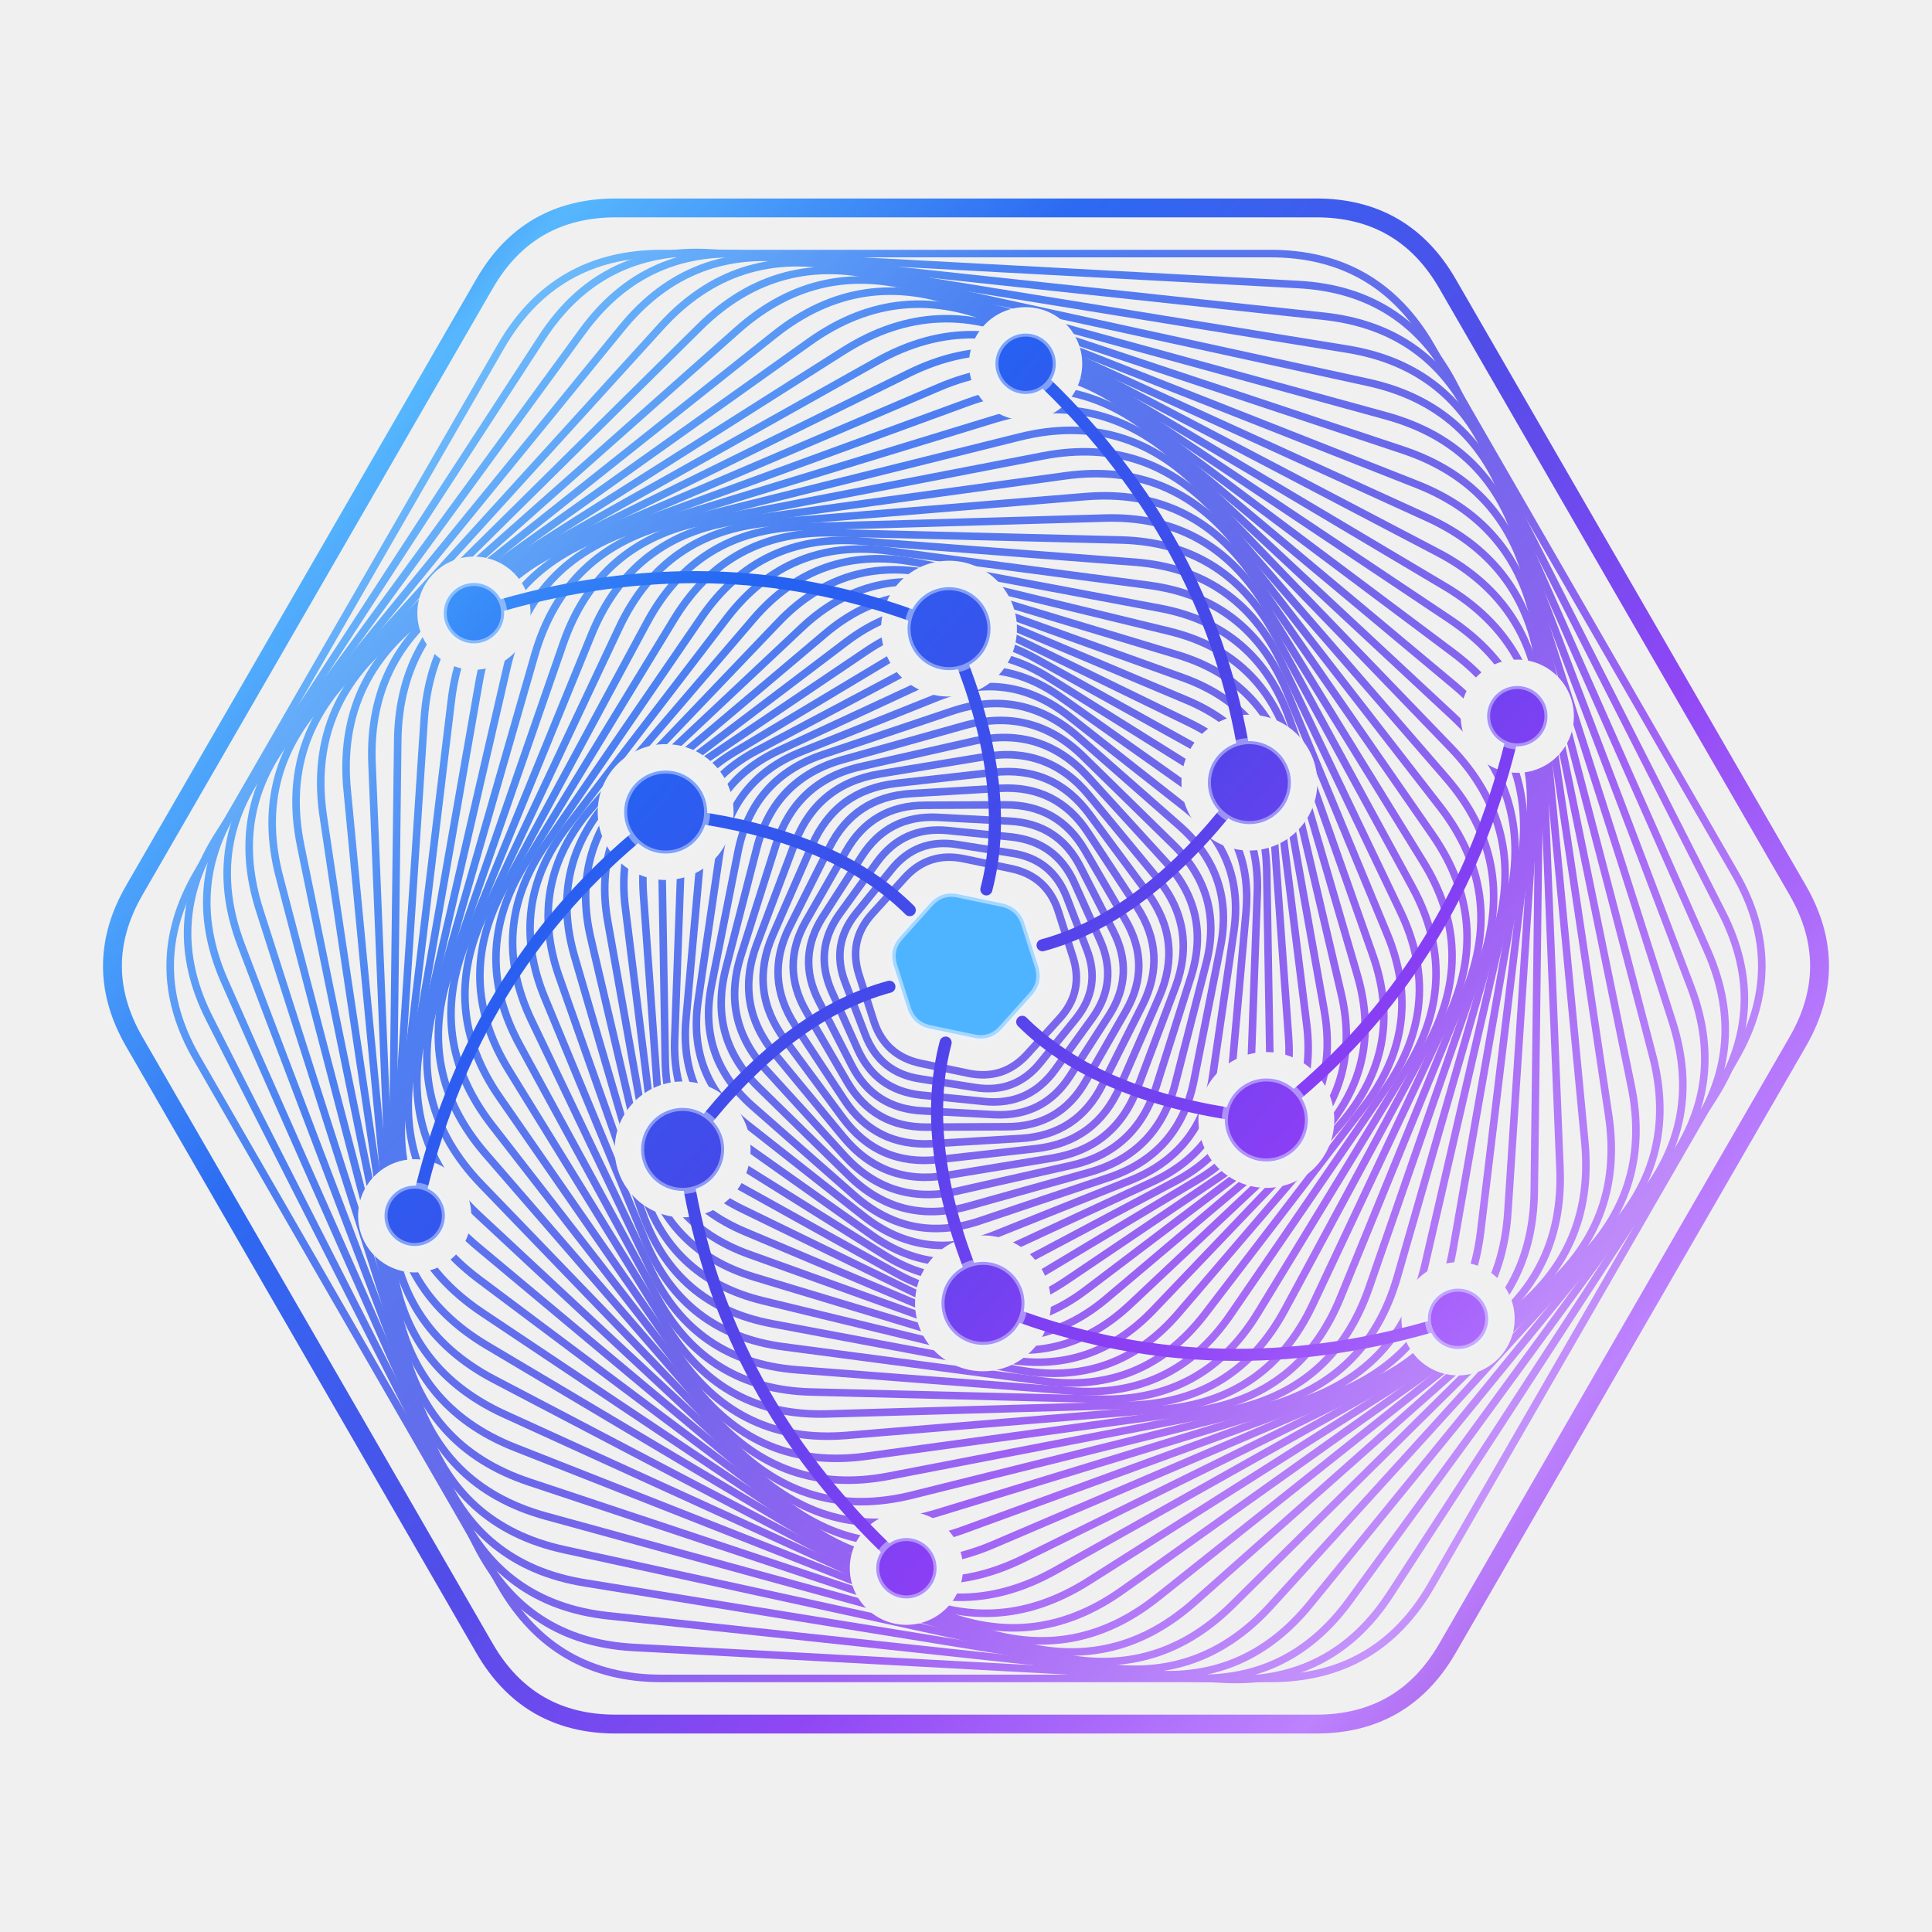
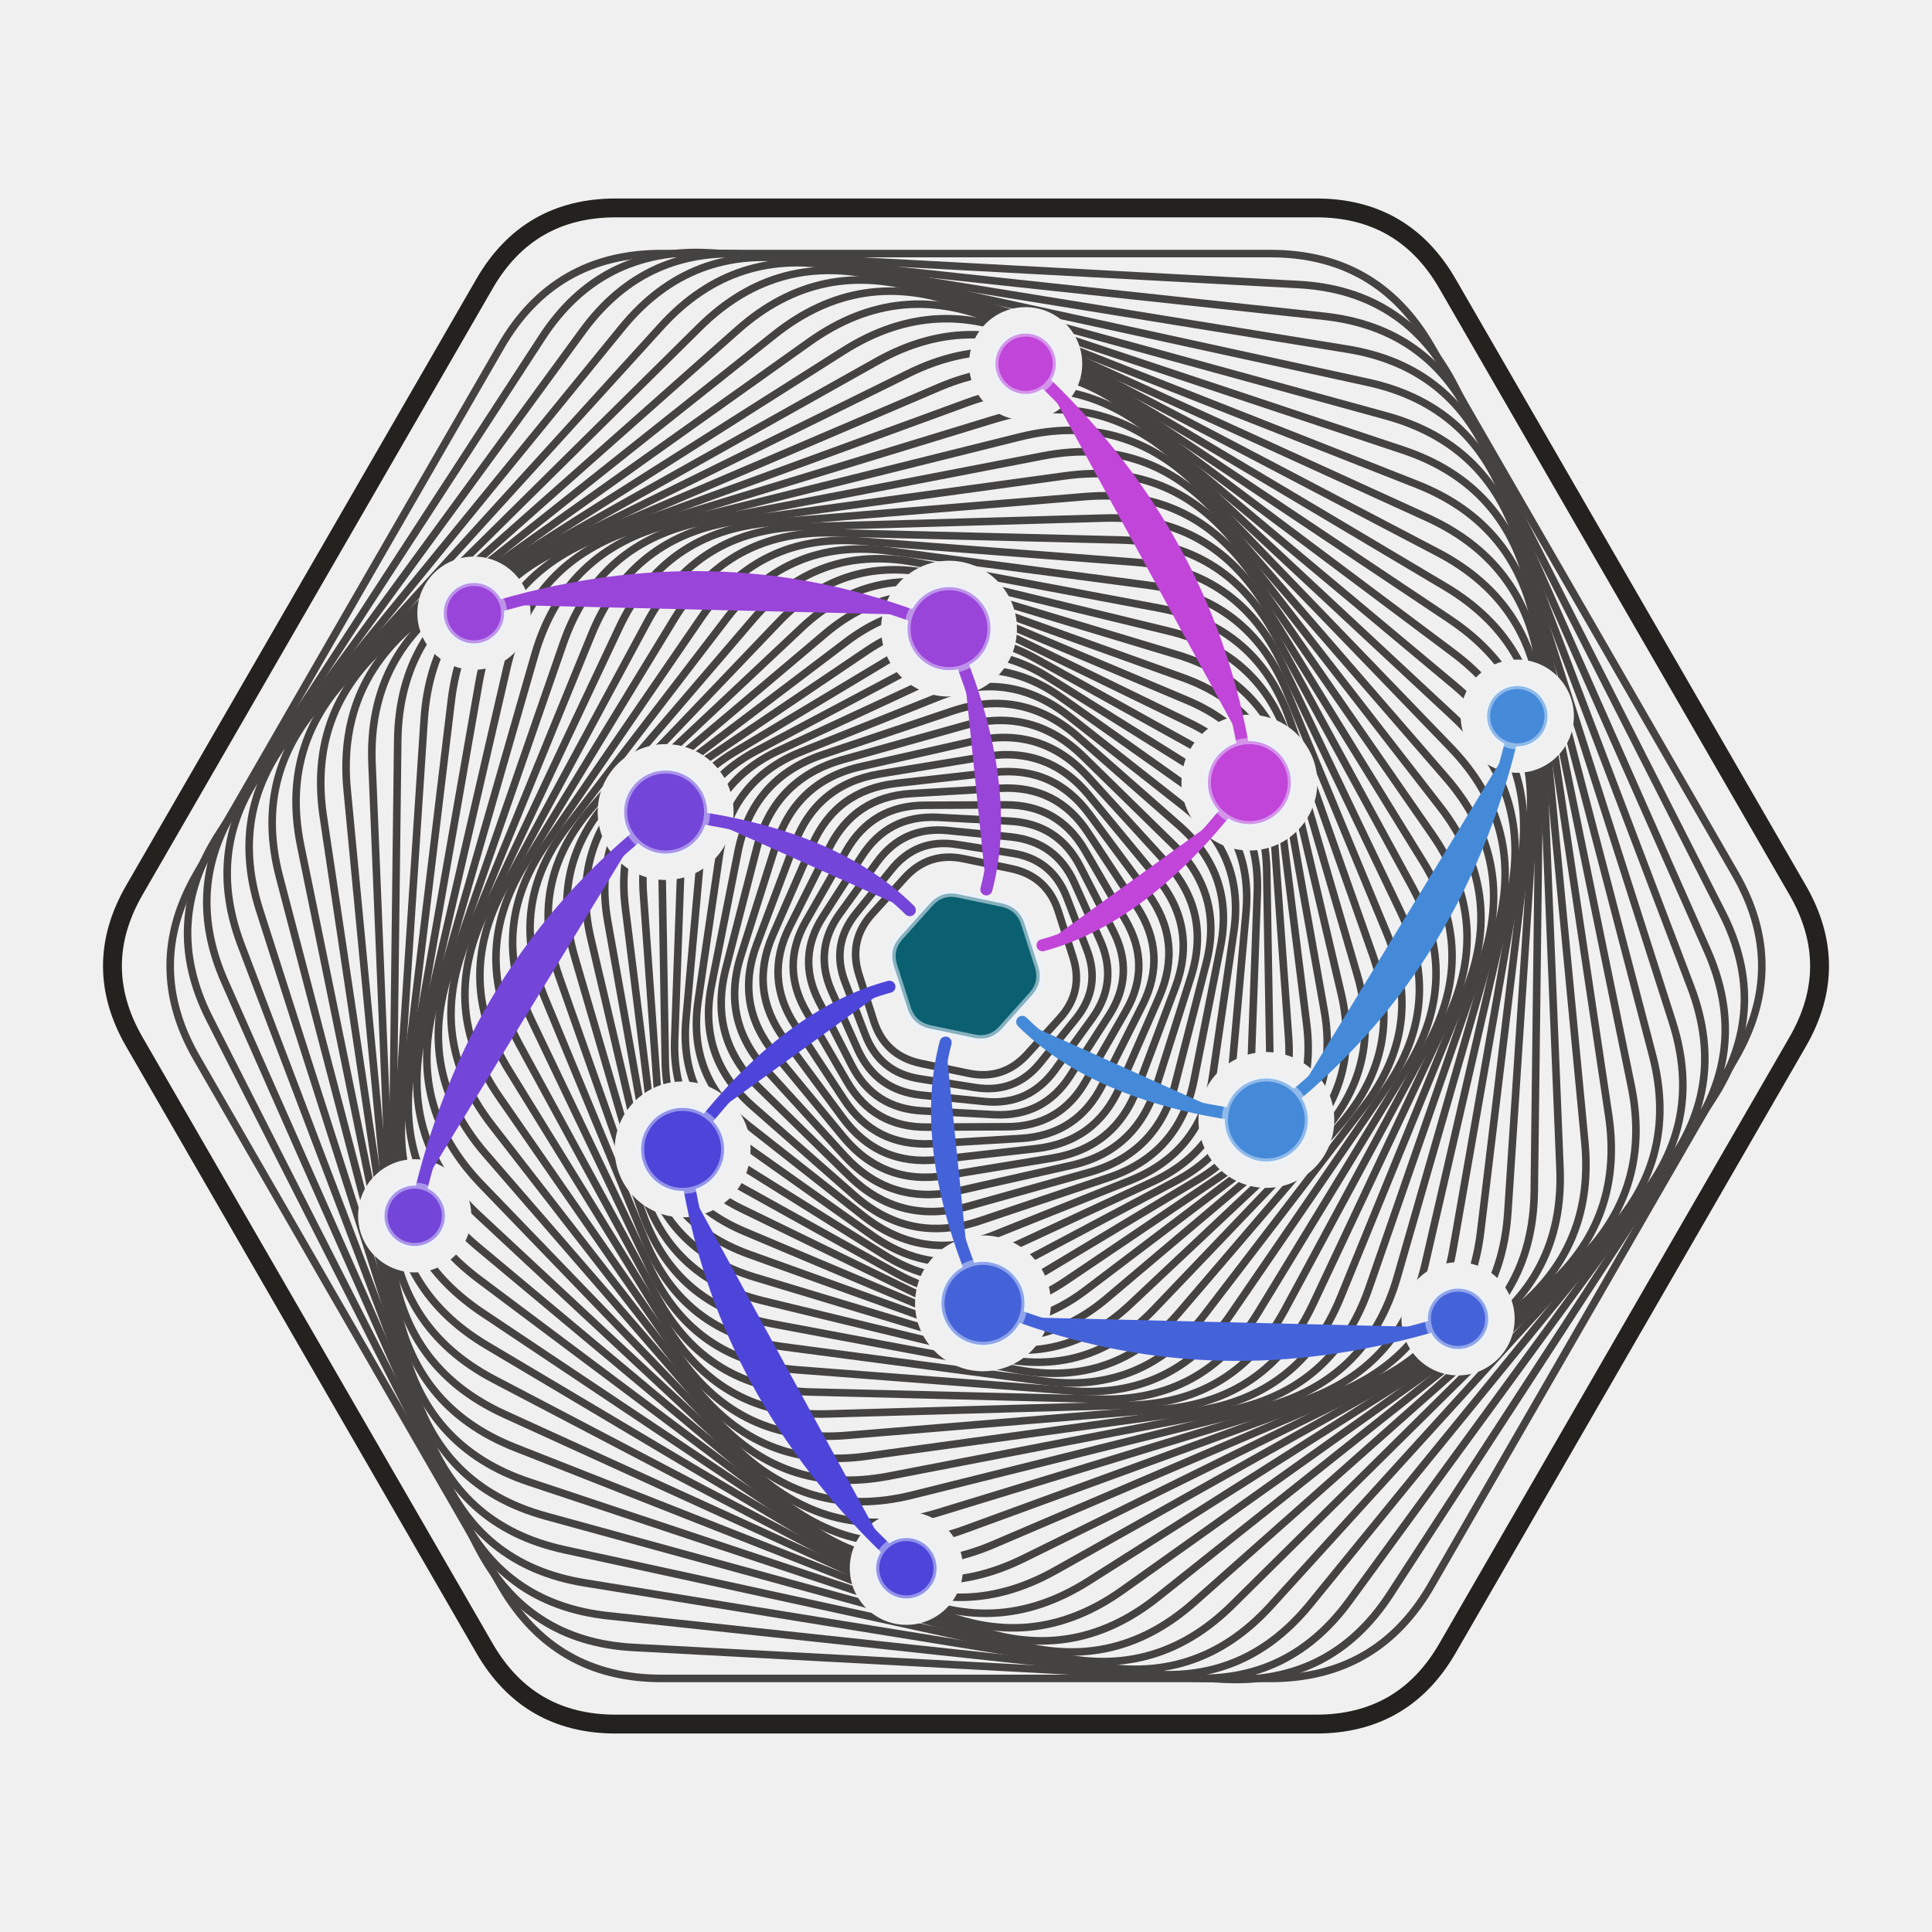
<svg xmlns="http://www.w3.org/2000/svg" viewBox="0 0 512 512" width="512" height="512" role="img" aria-label="Silica">
+   <style>:root{color:#1A1815}.sig{fill:#0A6070}.n0{fill:#458AD9}.n1{fill:#4563D9}.n2{fill:#4D45D9}.n3{fill:#7445D9}.n4{fill:#9A45D9}.n5{fill:#C145D9}path.n0{stroke:#458AD9}path.n1{stroke:#4563D9}path.n2{stroke:#4D45D9}path.n3{stroke:#7445D9}path.n4{stroke:#9A45D9}path.n5{stroke:#C145D9}@media(prefers-color-scheme:dark){:root{color:#F4F5F7}.sig{fill:#22B4CC}.n0{fill:#6FA4E2}.n1{fill:#6F87E2}.n2{fill:#756FE2}.n3{fill:#936FE2}.n4{fill:#B16FE2}.n5{fill:#CF6FE2}path.n0{stroke:#6FA4E2}path.n1{stroke:#6F87E2}path.n2{stroke:#756FE2}path.n3{stroke:#936FE2}path.n4{stroke:#B16FE2}path.n5{stroke:#CF6FE2}}</style>
  <defs>
-     <linearGradient id="c" gradientUnits="userSpaceOnUse" x1="26" y1="61" x2="486" y2="451">
-       <stop offset="0" stop-color="#1637c9" />
-       <stop offset="0.15" stop-color="#4fb4ff" />
-       <stop offset="0.32" stop-color="#2364f2" />
-       <stop offset="0.5" stop-color="#4a45e8" />
-       <stop offset="0.66" stop-color="#8b3ff5" />
-       <stop offset="0.83" stop-color="#bb7dff" />
-       <stop offset="1" stop-color="#7a24c4" />
-     </linearGradient>
    <mask id="h" maskUnits="userSpaceOnUse" x="0" y="0" width="512" height="512">
      <rect width="512" height="512" fill="#fff" />
      <circle cx="260.5" cy="345.4" r="18.0" fill="#000" />
      <circle cx="180.9" cy="304.6" r="18.0" fill="#000" />
      <circle cx="176.4" cy="215.2" r="18.0" fill="#000" />
      <circle cx="251.5" cy="166.6" r="18.0" fill="#000" />
      <circle cx="331.1" cy="207.4" r="18.0" fill="#000" />
      <circle cx="335.6" cy="296.8" r="18.0" fill="#000" />
      <circle cx="386.4" cy="349.5" r="15.0" fill="#000" />
      <circle cx="240.2" cy="415.6" r="15.0" fill="#000" />
      <circle cx="109.9" cy="322.2" r="15.0" fill="#000" />
      <circle cx="125.6" cy="162.5" r="15.0" fill="#000" />
      <circle cx="271.8" cy="96.4" r="15.0" fill="#000" />
      <circle cx="402.1" cy="189.8" r="15.0" fill="#000" />
      <circle cx="256.0" cy="256.0" r="26.0" fill="#000" />
    </mask>
  </defs>
-   <path d="M476.4 235.9Q488.0 256.0 476.4 276.1L383.6 436.8Q372.0 456.9 348.8 456.9L163.2 456.9Q140.0 456.9 128.4 436.8L35.6 276.1Q24.0 256.0 35.6 235.9L128.4 75.2Q140.0 55.1 163.2 55.1L348.8 55.1Q372.0 55.1 383.6 75.2Z" fill="none" stroke="url(#c)" stroke-width="5.0" stroke-linejoin="round" opacity=".95" />
-   <g mask="url(#h)" fill="none" stroke="url(#c)" stroke-width="2" stroke-linejoin="round" opacity=".8">
+   <path d="M476.4 235.9Q488.0 256.0 476.4 276.1L383.6 436.8Q372.0 456.9 348.8 456.9L163.2 456.9Q140.0 456.9 128.4 436.8L35.6 276.1Q24.0 256.0 35.6 235.9L128.4 75.2Q140.0 55.1 163.2 55.1L348.8 55.1Q372.0 55.1 383.6 75.2Z" fill="none" stroke="currentColor" stroke-width="5.0" stroke-linejoin="round" opacity=".95" />
+   <g mask="url(#h)" fill="none" stroke="currentColor" stroke-width="2" stroke-linejoin="round" opacity=".8">
    <path d="M459.8 231.5Q474.0 256.0 459.8 280.5L379.2 420.3Q365.0 444.8 336.7 444.8L175.3 444.8Q147.0 444.8 132.8 420.3L52.2 280.5Q38.0 256.0 52.2 231.5L132.8 91.7Q147.0 67.2 175.3 67.2L336.7 67.2Q365.0 67.2 379.2 91.7Z" />
    <path d="M456.4 241.9Q469.4 267.4 453.7 291.4L368.4 422.5Q352.8 446.5 324.2 445.0L168.0 436.6Q139.4 435.1 126.4 409.5L55.6 270.1Q42.6 244.6 58.3 220.6L143.6 89.5Q159.2 65.5 187.8 67.0L344.0 75.4Q372.6 76.9 385.6 102.5Z" />
    <path d="M452.5 252.0Q464.1 278.4 447.1 301.7L357.7 424.1Q340.7 447.5 312.0 444.4L161.2 428.2Q132.5 425.1 120.9 398.7L59.5 260.0Q47.9 233.6 64.9 210.3L154.3 87.9Q171.3 64.5 200.0 67.6L350.8 83.8Q379.5 86.9 391.1 113.3Z" />
    <path d="M448.1 261.6Q458.4 288.8 440.0 311.3L347.2 425.1Q328.8 447.7 300.1 443.0L155.1 419.5Q126.4 414.9 116.1 387.7L63.9 250.4Q53.6 223.2 72.0 200.7L164.8 86.9Q183.2 64.3 211.9 69.0L356.9 92.5Q385.6 97.1 395.9 124.3Z" />
    <path d="M443.2 270.8Q452.1 298.7 432.4 320.3L336.8 425.5Q317.1 447.2 288.5 441.0L149.6 410.7Q121.0 404.5 112.1 376.6L68.8 241.2Q59.9 213.3 79.6 191.7L175.2 86.5Q194.9 64.8 223.5 71.0L362.4 101.3Q391.0 107.5 399.9 135.4Z" />
    <path d="M437.9 279.5Q445.4 308.0 424.4 328.6L326.6 425.3Q305.7 446.0 277.3 438.2L144.7 401.8Q116.3 394.0 108.9 365.6L74.1 232.5Q66.6 204.0 87.6 183.4L185.4 86.7Q206.3 66.0 234.7 73.8L367.3 110.2Q395.7 118.0 403.1 146.4Z" />
    <path d="M432.3 287.8Q438.2 316.7 416.1 336.3L316.6 424.5Q294.6 444.1 266.5 434.8L140.4 392.8Q112.3 383.5 106.4 354.5L79.7 224.2Q73.8 195.3 95.9 175.7L195.4 87.5Q217.4 67.9 245.5 77.2L371.6 119.2Q399.7 128.5 405.6 157.5Z" />
    <path d="M426.3 295.5Q430.7 324.8 407.5 343.2L306.9 423.2Q283.8 441.7 256.2 430.8L136.7 383.7Q109.1 372.9 104.7 343.6L85.7 216.5Q81.3 187.2 104.5 168.8L205.1 88.8Q228.2 70.3 255.8 81.2L375.3 128.3Q402.9 139.1 407.3 168.4Z" />
    <path d="M420.0 302.7Q422.8 332.2 398.7 349.4L297.5 421.4Q273.4 438.6 246.4 426.2L133.5 374.7Q106.6 362.3 103.8 332.8L92.0 209.3Q89.2 179.8 113.3 162.6L214.5 90.6Q238.6 73.4 265.6 85.8L378.5 137.3Q405.4 149.7 408.2 179.2Z" />
    <path d="M413.4 309.4Q414.7 339.0 389.6 354.9L288.5 419.0Q263.4 434.9 237.1 421.2L131.0 365.6Q104.8 351.9 103.5 322.3L98.6 202.6Q97.3 173.0 122.4 157.1L223.5 93.0Q248.6 77.1 274.9 90.8L381.0 146.4Q407.2 160.1 408.5 189.7Z" />
    <path d="M406.6 315.6Q406.3 345.2 380.4 359.7L279.7 416.2Q253.9 430.7 228.4 415.6L129.1 356.6Q103.6 341.5 104.0 311.9L105.4 196.4Q105.7 166.8 131.6 152.3L232.3 95.8Q258.1 81.3 283.6 96.4L382.9 155.4Q408.4 170.5 408.0 200.1Z" />
    <path d="M399.6 321.2Q397.7 350.7 371.1 363.8L271.3 413.0Q244.8 426.1 220.2 409.6L127.7 347.8Q103.1 331.3 105.1 301.8L112.4 190.8Q114.3 161.3 140.9 148.2L240.7 99.0Q267.2 85.9 291.8 102.4L384.3 164.2Q408.9 180.7 406.9 210.2Z" />
    <path d="M392.4 326.3Q388.9 355.6 361.8 367.2L263.3 409.3Q236.2 420.9 212.6 403.2L126.9 339.0Q103.3 321.3 106.8 292.1L119.6 185.7Q123.1 156.4 150.2 144.8L248.7 102.7Q275.8 91.1 299.4 108.8L385.1 173.0Q408.7 190.7 405.2 219.9Z" />
    <path d="M385.1 330.9Q380.1 359.8 352.5 369.9L255.7 405.3Q228.2 415.4 205.7 396.5L126.6 330.4Q104.1 311.6 109.1 282.7L126.9 181.1Q131.9 152.2 159.5 142.1L256.3 106.7Q283.8 96.6 306.3 115.5L385.4 181.6Q407.9 200.4 402.9 229.3Z" />
    <path d="M377.7 334.9Q371.2 363.3 343.3 371.9L248.5 400.9Q220.6 409.4 199.3 389.5L126.8 322.0Q105.5 302.1 112.0 273.7L134.3 177.1Q140.8 148.7 168.7 140.1L263.5 111.1Q291.4 102.6 312.7 122.5L385.2 190.0Q406.5 209.9 400.0 238.3Z" />
    <path d="M370.3 338.4Q362.3 366.2 334.1 373.2L241.8 396.2Q213.7 403.2 193.6 382.3L127.5 313.8Q107.4 292.9 115.4 265.1L141.7 173.6Q149.7 145.8 177.9 138.8L270.2 115.8Q298.3 108.8 318.4 129.7L384.5 198.2Q404.6 219.1 396.6 246.9Z" />
    <path d="M362.8 341.3Q353.4 368.5 325.1 373.9L235.5 391.2Q207.3 396.6 188.5 374.8L128.7 305.8Q109.9 284.1 119.3 256.9L149.2 170.7Q158.6 143.5 186.9 138.1L276.5 120.8Q304.7 115.4 323.5 137.2L383.3 206.2Q402.1 227.9 392.7 255.1Z" />
    <path d="M355.3 343.7Q344.6 370.1 316.3 374.0L229.7 385.9Q201.4 389.8 184.0 367.3L130.3 298.1Q112.9 275.6 123.6 249.3L156.7 168.3Q167.4 141.9 195.7 138.0L282.3 126.1Q310.6 122.2 328.0 144.7L381.7 213.9Q399.1 236.4 388.4 262.7Z" />
    <path d="M347.9 345.7Q335.9 371.2 307.8 373.5L224.3 380.4Q196.2 382.7 180.1 359.6L132.4 290.8Q116.3 267.6 128.4 242.1L164.1 166.3Q176.1 140.8 204.2 138.5L287.7 131.6Q315.8 129.3 331.9 152.4L379.6 221.2Q395.7 244.4 383.6 269.9Z" />
    <path d="M340.5 347.1Q327.3 371.6 299.5 372.4L219.4 374.7Q191.6 375.6 176.9 351.8L134.9 283.7Q120.2 260.0 133.5 235.4L171.5 164.9Q184.7 140.4 212.5 139.6L292.6 137.3Q320.4 136.4 335.1 160.2L377.1 228.3Q391.8 252.0 378.5 276.6Z" />
    <path d="M333.3 348.0Q319.0 371.4 291.5 370.8L215.0 368.9Q187.5 368.2 174.3 344.1L137.7 276.9Q124.6 252.8 138.9 229.3L178.7 164.0Q193.0 140.6 220.5 141.2L297.0 143.1Q324.5 143.8 337.7 167.9L374.3 235.1Q387.4 259.2 373.1 282.7Z" />
    <path d="M326.1 348.4Q310.8 370.7 283.8 368.6L211.0 363.0Q184.0 360.8 172.4 336.4L140.9 270.5Q129.2 246.1 144.6 223.8L185.9 163.6Q201.2 141.3 228.2 143.4L301.0 149.0Q328.0 151.2 339.6 175.6L371.1 241.5Q382.8 265.9 367.4 288.2Z" />
    <path d="M319.2 348.4Q302.9 369.5 276.5 366.0L207.6 356.9Q181.2 353.4 171.0 328.8L144.4 264.5Q134.2 239.9 150.5 218.8L192.8 163.6Q209.1 142.5 235.5 146.0L304.4 155.1Q330.8 158.6 341.0 183.2L367.6 247.5Q377.8 272.1 361.5 293.2Z" />
    <path d="M312.4 347.9Q295.4 367.8 269.6 363.0L204.6 350.8Q178.9 346.0 170.2 321.3L148.2 258.9Q139.5 234.2 156.6 214.3L199.6 164.1Q216.6 144.2 242.4 149.0L307.4 161.2Q333.1 166.0 341.8 190.7L363.8 253.1Q372.5 277.8 355.4 297.7Z" />
    <path d="M305.8 347.0Q288.1 365.6 263.1 359.5L202.1 344.7Q177.1 338.6 169.9 313.9L152.3 253.6Q145.1 229.0 162.8 210.4L206.2 165.0Q223.9 146.4 248.9 152.5L309.9 167.3Q334.9 173.4 342.1 198.1L359.7 258.4Q366.9 283.0 349.2 301.6Z" />
    <path d="M299.5 345.7Q281.2 362.9 257.1 355.7L200.1 338.5Q176.0 331.3 170.2 306.8L156.6 248.8Q150.8 224.3 169.1 207.1L212.5 166.3Q230.8 149.1 254.9 156.3L311.9 173.5Q336.0 180.7 341.8 205.2L355.4 263.2Q361.2 287.7 342.9 304.9Z" />
    <path d="M293.4 344.0Q274.7 359.9 251.6 351.5L198.5 332.4Q175.4 324.1 171.0 299.9L161.1 244.4Q156.7 220.2 175.5 204.4L218.6 168.0Q237.3 152.1 260.4 160.5L313.5 179.6Q336.6 187.9 341.0 212.1L350.9 267.6Q355.3 291.8 336.5 307.6Z" />
    <path d="M287.6 342.0Q268.5 356.4 246.5 347.1L197.4 326.4Q175.3 317.1 172.3 293.3L165.7 240.4Q162.8 216.6 181.9 202.2L224.4 170.0Q243.5 155.6 265.5 164.9L314.6 185.6Q336.7 194.9 339.7 218.7L346.3 271.6Q349.2 295.4 330.1 309.8Z" />
    <path d="M282.2 339.6Q262.8 352.6 241.9 342.4L196.7 320.4Q175.7 310.2 174.1 287.0L170.5 236.9Q168.9 213.6 188.2 200.5L229.8 172.4Q249.2 159.4 270.1 169.6L315.3 191.6Q336.3 201.8 337.9 225.0L341.5 275.1Q343.1 298.4 323.8 311.5Z" />
    <path d="M277.0 336.9Q257.6 348.5 237.8 337.6L196.4 314.6Q176.6 303.6 176.3 281.0L175.5 233.7Q175.1 211.1 194.5 199.4L235.0 175.1Q254.4 163.5 274.2 174.4L315.6 197.4Q335.4 208.4 335.7 231.0L336.5 278.3Q336.9 300.9 317.5 312.6Z" />
    <path d="M272.2 333.9Q252.8 344.2 234.2 332.5L196.6 309.0Q178.0 297.3 178.8 275.4L180.4 231.0Q181.3 209.1 200.6 198.9L239.8 178.1Q259.2 167.8 277.8 179.5L315.4 203.0Q334.0 214.7 333.2 236.6L331.6 281.0Q330.7 302.9 311.4 313.1Z" />
    <path d="M267.7 330.7Q248.4 339.6 231.1 327.4L197.2 303.4Q179.9 291.2 181.8 270.1L185.5 228.8Q187.4 207.7 206.6 198.8L244.3 181.3Q263.6 172.4 280.9 184.6L314.8 208.6Q332.1 220.8 330.2 241.9L326.5 283.2Q324.6 304.3 305.4 313.2Z" />
    <path d="M263.6 327.2Q244.6 334.8 228.6 322.1L198.1 298.1Q182.1 285.5 185.0 265.3L190.6 227.0Q193.5 206.8 212.4 199.2L248.4 184.8Q267.4 177.2 283.4 189.9L313.9 213.9Q329.9 226.5 327.0 246.7L321.4 285.0Q318.5 305.2 299.6 312.8Z" />
    <path d="M259.8 323.5Q241.3 329.8 226.5 316.9L199.4 293.1Q184.7 280.1 188.6 260.9L195.6 225.6Q199.5 206.3 218.0 200.0L252.2 188.5Q270.7 182.2 285.5 195.1L312.6 218.9Q327.3 231.9 323.4 251.1L316.4 286.4Q312.5 305.7 294.0 312.0Z" />
    <path d="M256.5 319.7Q238.4 324.7 225.0 311.6L201.1 288.2Q187.7 275.1 192.3 256.9L200.6 224.6Q205.3 206.4 223.4 201.3L255.5 192.3Q273.6 187.3 287.0 200.4L310.9 223.8Q324.3 236.9 319.7 255.1L311.4 287.4Q306.7 305.6 288.6 310.7Z" />
    <path d="M253.5 315.7Q236.0 319.5 223.9 306.4L203.1 283.6Q191.0 270.5 196.3 253.4L205.6 224.0Q211.0 206.9 228.4 203.1L258.5 196.3Q276.0 192.5 288.1 205.6L308.9 228.4Q321.0 241.5 315.7 258.6L306.4 288.0Q301.0 305.1 283.6 308.9Z" />
    <path d="M250.9 311.5Q234.2 314.3 223.4 301.2L205.4 279.4Q194.6 266.3 200.5 250.4L210.5 223.8Q216.4 207.9 233.1 205.1L261.1 200.5Q277.8 197.7 288.6 210.8L306.6 232.6Q317.4 245.7 311.5 261.6L301.5 288.2Q295.6 304.1 278.9 306.9Z" />
    <path d="M248.7 307.3Q232.8 309.1 223.3 296.2L207.9 275.4Q198.4 262.5 204.8 247.8L215.2 224.0Q221.6 209.4 237.5 207.6L263.3 204.7Q279.2 202.9 288.7 215.8L304.1 236.6Q313.6 249.5 307.2 264.2L296.8 288.0Q290.4 302.6 274.5 304.4Z" />
    <path d="M246.9 303.1Q231.9 303.9 223.7 291.4L210.7 271.7Q202.5 259.1 209.2 245.7L219.8 224.6Q226.5 211.2 241.5 210.3L265.1 208.9Q280.1 208.1 288.3 220.6L301.3 240.3Q309.5 252.9 302.8 266.3L292.2 287.4Q285.5 300.8 270.5 301.7Z" />
    <path d="M245.6 298.7Q231.6 298.8 224.5 286.7L213.8 268.3Q206.7 256.2 213.6 244.1L224.2 225.6Q231.1 213.4 245.2 213.4L266.4 213.3Q280.4 213.2 287.5 225.3L298.2 243.7Q305.3 255.8 298.4 267.9L287.8 286.4Q280.9 298.6 266.8 298.6Z" />
    <path d="M244.6 294.4Q231.6 293.8 225.7 282.3L217.0 265.3Q211.1 253.8 218.1 242.9L228.4 226.9Q235.4 216.0 248.4 216.6L267.4 217.6Q280.4 218.2 286.3 229.7L295.0 246.7Q300.9 258.2 293.9 269.1L283.6 285.1Q276.6 296.0 263.6 295.4Z" />
    <path d="M244.0 290.2Q232.2 288.9 227.3 278.1L220.4 262.7Q215.6 251.8 222.5 242.2L232.4 228.5Q239.4 218.9 251.2 220.1L268.0 221.8Q279.8 223.1 284.7 233.9L291.6 249.3Q296.4 260.2 289.5 269.8L279.6 283.5Q272.6 293.1 260.8 291.9Z" />
    <path d="M243.8 285.9Q233.2 284.3 229.3 274.2L224.0 260.4Q220.1 250.4 226.9 242.0L236.2 230.5Q242.9 222.1 253.6 223.8L268.2 226.1Q278.8 227.7 282.7 237.8L288.0 251.6Q291.9 261.6 285.1 270.0L275.8 281.5Q269.1 289.9 258.4 288.2Z" />
    <path d="M244.0 281.8Q234.6 279.8 231.6 270.7L227.7 258.5Q224.7 249.3 231.1 242.2L239.7 232.7Q246.1 225.6 255.5 227.6L268.0 230.2Q277.4 232.2 280.4 241.3L284.3 253.5Q287.3 262.7 280.9 269.8L272.3 279.3Q265.9 286.4 256.5 284.4Z" />
  </g>
-   <g fill="none" stroke="url(#c)" stroke-width="3.2" stroke-linecap="round">
-     <path d="M250.6 276.3 Q244.0 301.4 256.6 335.1" />
-     <path d="M235.7 261.5 Q210.7 268.3 187.8 296.1" />
-     <path d="M241.1 241.2 Q222.7 222.9 187.2 217.0" />
-     <path d="M261.4 235.7 Q268.0 210.6 255.4 176.9" />
-     <path d="M276.3 250.5 Q301.3 243.7 324.2 215.9" />
-     <path d="M270.9 270.8 Q289.3 289.1 324.8 295.0" />
-     <path d="M270.9 349.1 Q322.8 367.6 378.7 351.7" />
-     <path d="M182.8 315.4 Q192.8 369.6 234.5 410.1" />
-     <path d="M168.0 222.3 Q126.0 258.0 111.8 314.4" />
-     <path d="M241.1 162.9 Q189.2 144.4 133.3 160.3" />
-     <path d="M329.2 196.6 Q319.2 142.4 277.5 101.9" />
-     <path d="M344.0 289.7 Q386.0 254.0 400.2 197.6" />
+   <g fill="none" stroke="currentColor" stroke-width="3.2" stroke-linecap="round">
+     <path class="n1" stroke="#6F87E2" d="M250.6 276.3 Q244.0 301.4 256.6 335.1" />
+     <path class="n2" stroke="#756FE2" d="M235.7 261.5 Q210.7 268.3 187.8 296.1" />
+     <path class="n3" stroke="#936FE2" d="M241.1 241.2 Q222.7 222.9 187.2 217.0" />
+     <path class="n4" stroke="#B16FE2" d="M261.4 235.7 Q268.0 210.6 255.4 176.9" />
+     <path class="n5" stroke="#CF6FE2" d="M276.3 250.5 Q301.3 243.7 324.2 215.9" />
+     <path class="n0" stroke="#6FA4E2" d="M270.9 270.8 Q289.3 289.1 324.8 295.0" />
+     <path class="n1" stroke="#6F87E2" d="M270.9 349.1 Q322.8 367.6 378.7 351.7" />
+     <path class="n2" stroke="#756FE2" d="M182.8 315.4 Q192.8 369.6 234.5 410.1" />
+     <path class="n3" stroke="#936FE2" d="M168.0 222.3 Q126.0 258.0 111.8 314.4" />
+     <path class="n4" stroke="#B16FE2" d="M241.1 162.9 Q189.2 144.4 133.3 160.3" />
+     <path class="n5" stroke="#CF6FE2" d="M329.2 196.6 Q319.2 142.4 277.5 101.9" />
+     <path class="n0" stroke="#6FA4E2" d="M344.0 289.7 Q386.0 254.0 400.2 197.6" />
  </g>
-   <g fill="url(#c)" stroke="#eaf4ff" stroke-opacity=".45" stroke-width="1.6">
-     <circle cx="386.4" cy="349.5" r="8.0" />
-     <circle cx="240.2" cy="415.6" r="8.0" />
-     <circle cx="109.9" cy="322.2" r="8.0" />
-     <circle cx="125.6" cy="162.5" r="8.0" />
-     <circle cx="271.8" cy="96.4" r="8.0" />
-     <circle cx="402.1" cy="189.8" r="8.0" />
-     <circle cx="260.5" cy="345.4" r="11.0" />
-     <circle cx="180.9" cy="304.6" r="11.0" />
-     <circle cx="176.4" cy="215.2" r="11.0" />
-     <circle cx="251.5" cy="166.6" r="11.0" />
-     <circle cx="331.1" cy="207.4" r="11.0" />
-     <circle cx="335.6" cy="296.8" r="11.0" />
+   <g fill="currentColor" stroke="#eaf4ff" stroke-opacity=".45" stroke-width="1.6">
+     <circle cx="386.4" cy="349.5" r="8.0" class="n1" fill="#6F87E2" />
+     <circle cx="240.2" cy="415.6" r="8.0" class="n2" fill="#756FE2" />
+     <circle cx="109.9" cy="322.2" r="8.0" class="n3" fill="#936FE2" />
+     <circle cx="125.6" cy="162.5" r="8.0" class="n4" fill="#B16FE2" />
+     <circle cx="271.8" cy="96.4" r="8.0" class="n5" fill="#CF6FE2" />
+     <circle cx="402.1" cy="189.8" r="8.0" class="n0" fill="#6FA4E2" />
+     <circle cx="260.5" cy="345.4" r="11.0" class="n1" fill="#6F87E2" />
+     <circle cx="180.9" cy="304.6" r="11.0" class="n2" fill="#756FE2" />
+     <circle cx="176.4" cy="215.2" r="11.0" class="n3" fill="#936FE2" />
+     <circle cx="251.5" cy="166.6" r="11.0" class="n4" fill="#B16FE2" />
+     <circle cx="331.1" cy="207.4" r="11.0" class="n5" fill="#CF6FE2" />
+     <circle cx="335.6" cy="296.8" r="11.0" class="n0" fill="#6FA4E2" />
  </g>
-   <path d="M246.5 272.6Q241.9 271.6 240.5 267.2L236.9 256.0Q235.5 251.6 238.6 248.2L246.4 239.5Q249.5 236.0 254.0 237.0L265.5 239.4Q270.1 240.4 271.5 244.8L275.1 256.0Q276.5 260.4 273.4 263.8L265.6 272.5Q262.5 276.0 258.0 275.0Z" fill="#4fb4ff" stroke="#eaf4ff" stroke-opacity=".55" stroke-width="1.8" />
+   <path d="M246.5 272.6Q241.9 271.6 240.5 267.2L236.9 256.0Q235.5 251.6 238.6 248.2L246.4 239.5Q249.5 236.0 254.0 237.0L265.5 239.4Q270.1 240.4 271.5 244.8L275.1 256.0Q276.5 260.4 273.4 263.8L265.6 272.5Q262.5 276.0 258.0 275.0Z" class="sig" fill="#22B4CC" stroke="#eaf4ff" stroke-opacity=".55" stroke-width="1.8" />
</svg>
